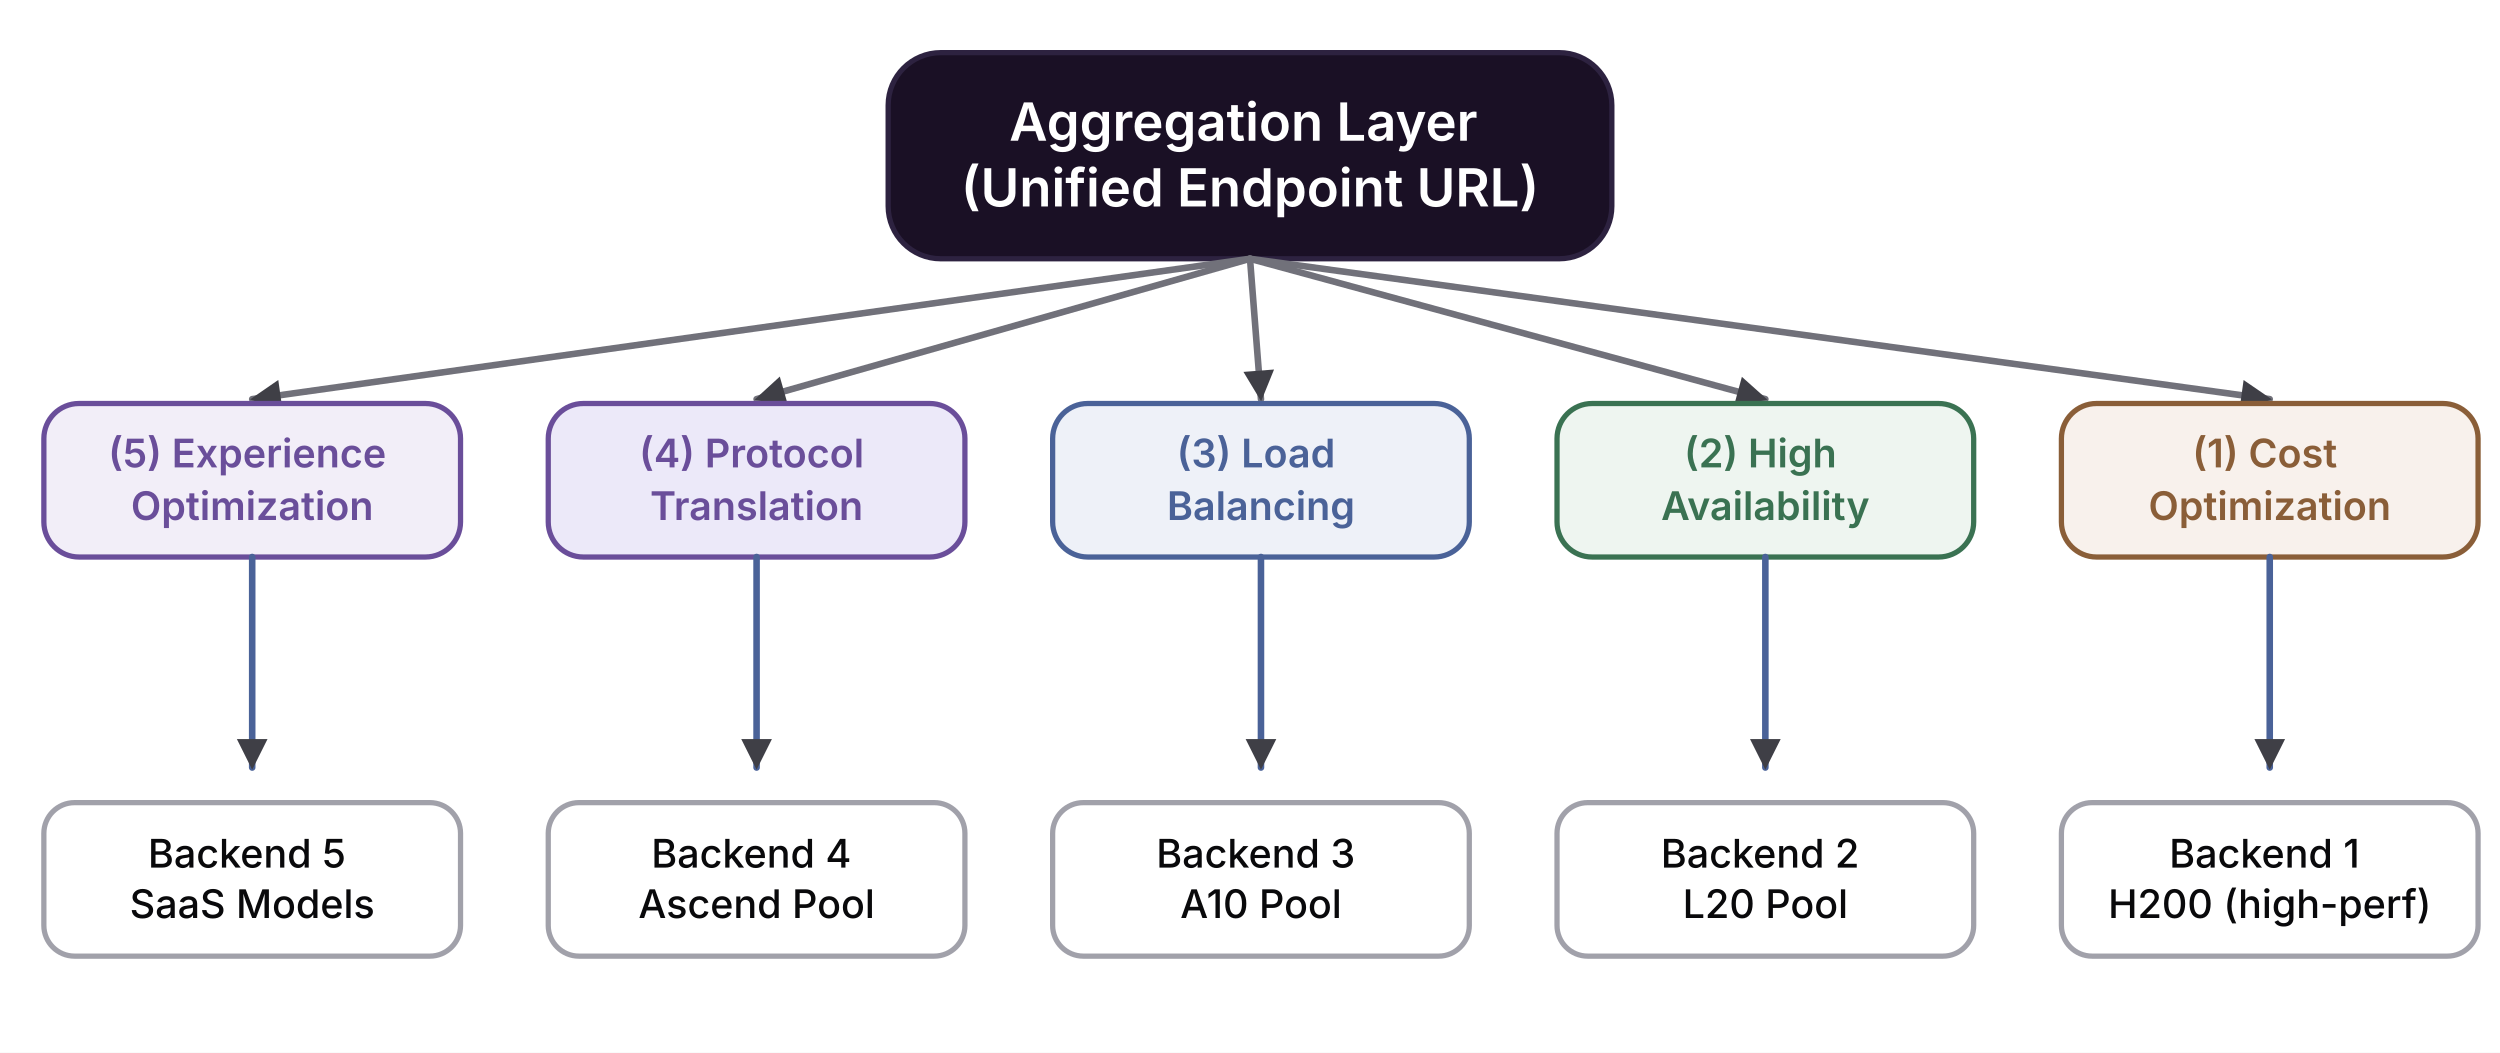
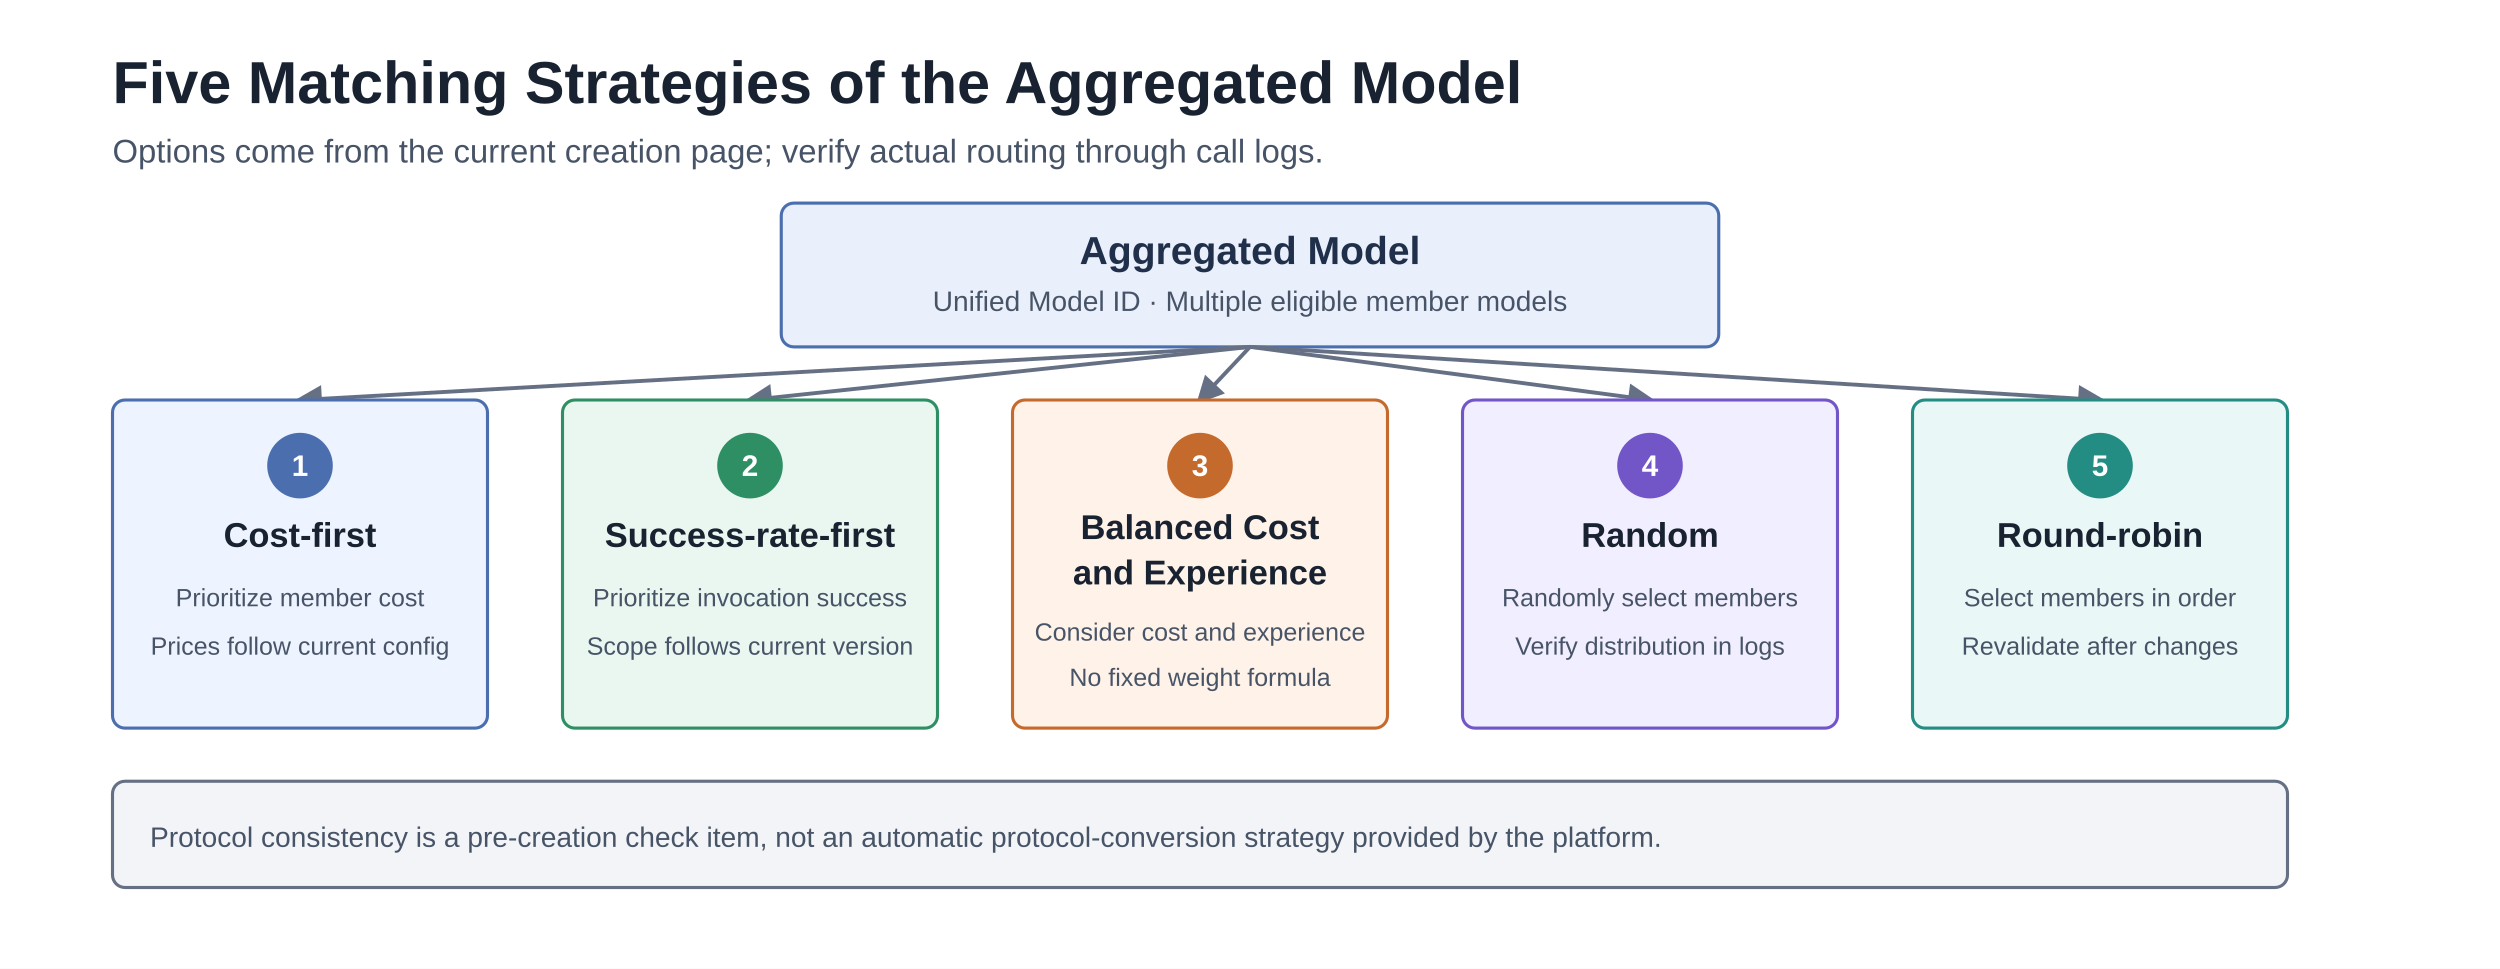
- <svg xmlns="http://www.w3.org/2000/svg" width="1140" height="480" viewBox="0 0 1140 480" role="img" aria-labelledby="title desc">
+ <svg xmlns="http://www.w3.org/2000/svg" width="1600" height="620" viewBox="0 0 1600 620" role="img" aria-labelledby="title desc">
  <defs>
-     <marker id="arrow-dark" viewBox="0 0 14 14" markerWidth="14" markerHeight="14" refX="13" refY="7" orient="auto" markerUnits="userSpaceOnUse">
-       <path d="M0,0 L14,7 L0,14 Z" fill="#3F3F46" />
-     </marker>
-     <marker id="arrow-primary" viewBox="0 0 14 14" markerWidth="14" markerHeight="14" refX="13" refY="7" orient="auto" markerUnits="userSpaceOnUse">
-       <path d="M0,0 L14,7 L0,14 Z" fill="#5F4ECF" />
-     </marker>
-     <marker id="arrow-green" viewBox="0 0 14 14" markerWidth="14" markerHeight="14" refX="13" refY="7" orient="auto" markerUnits="userSpaceOnUse">
-       <path d="M0,0 L14,7 L0,14 Z" fill="#3A7252" />
-     </marker>
-     <marker id="arrow-orange" viewBox="0 0 14 14" markerWidth="14" markerHeight="14" refX="13" refY="7" orient="auto" markerUnits="userSpaceOnUse">
-       <path d="M0,0 L14,7 L0,14 Z" fill="#8A5E38" />
-     </marker>
-     <marker id="arrow-purple" viewBox="0 0 14 14" markerWidth="14" markerHeight="14" refX="13" refY="7" orient="auto" markerUnits="userSpaceOnUse">
-       <path d="M0,0 L14,7 L0,14 Z" fill="#6A4E9A" />
-     </marker>
-     <marker id="arrow-blue" viewBox="0 0 14 14" markerWidth="14" markerHeight="14" refX="13" refY="7" orient="auto" markerUnits="userSpaceOnUse">
-       <path d="M0,0 L14,7 L0,14 Z" fill="#4A6298" />
+     <marker id="arrow" viewBox="0 0 10 10" refX="8" refY="5" markerWidth="7" markerHeight="7" orient="auto-start-reverse">
+       <path d="M 0 0 L 10 5 L 0 10 z" fill="#667085" />
    </marker>
    <style>
-       .agione-text { font-family: Inter, "PingFang SC", "Microsoft YaHei", Arial, sans-serif; letter-spacing: 0; }
-       .node { stroke-width: 2.4; }
-       .section { stroke-width: 2.4; }
-       .flow { fill: none; stroke-linecap: round; stroke-linejoin: round; }
-       .small { font-size: 16px; }
-       .tiny { font-size: 13px; }
+       .title { font: 700 38px Arial, "Microsoft YaHei", sans-serif; fill: #182230; letter-spacing: 0; }
+       .subtitle { font: 400 21px Arial, "Microsoft YaHei", sans-serif; fill: #475467; letter-spacing: 0; }
+       .hub-title { font: 700 25px Arial, "Microsoft YaHei", sans-serif; fill: #20304a; text-anchor: middle; letter-spacing: 0; }
+       .hub-desc { font: 400 18px Arial, "Microsoft YaHei", sans-serif; fill: #475467; text-anchor: middle; letter-spacing: 0; }
+       .card-title { font: 700 22px Arial, "Microsoft YaHei", sans-serif; fill: #182230; text-anchor: middle; letter-spacing: 0; }
+       .card-desc { font: 400 16px Arial, "Microsoft YaHei", sans-serif; fill: #475467; text-anchor: middle; letter-spacing: 0; }
+       .num { font: 700 19px Arial, "Microsoft YaHei", sans-serif; fill: #ffffff; text-anchor: middle; dominant-baseline: central; letter-spacing: 0; }
+       .note { font: 400 18px Arial, "Microsoft YaHei", sans-serif; fill: #475467; letter-spacing: 0; }
    </style>
  </defs>
-   <rect width="100%" height="100%" fill="#FFFFFF" />
-   <rect x="405" y="24" width="330" height="94" rx="24" ry="24" fill="#1A1025" stroke="#2D2240" stroke-width="2.4" class="node" />
-   <text x="570.0" y="64.16" class="agione-text" font-size="24" font-weight="600" fill="#FFFFFF" text-anchor="middle">
-     <tspan x="570.0" dy="0">Aggregation Layer</tspan>
-     <tspan x="570.0" dy="30">(Unified Endpoint URL)</tspan>
-   </text>
-   <path d="M570 118 L115 182" class="flow" stroke="#71717A" stroke-width="3" marker-end="url(#arrow-dark)" />
-   <rect x="20" y="184" width="190" height="70" rx="16" ry="16" fill="#F2EEF8" stroke="#6A4E9A" stroke-width="2.4" class="node" />
-   <text x="115.0" y="213.12" class="agione-text" font-size="18" font-weight="600" fill="#6A4E9A" text-anchor="middle">
-     <tspan x="115.0" dy="0">(5) Experience</tspan>
-     <tspan x="115.0" dy="24">Optimization</tspan>
-   </text>
-   <path d="M115 254 L115 350" class="flow" stroke="#4A6298" stroke-width="3" marker-end="url(#arrow-dark)" />
-   <rect x="20" y="366" width="190" height="70" rx="14" ry="14" fill="#FFFFFF" stroke="#A1A1AA" stroke-width="2.4" class="node" />
-   <text x="115.0" y="395.62" class="agione-text" font-size="18" font-weight="500" fill="#09090B" text-anchor="middle">
-     <tspan x="115.0" dy="0">Backend 5</tspan>
-     <tspan x="115.0" dy="23">SaaS Models</tspan>
-   </text>
-   <path d="M570 118 L345 182" class="flow" stroke="#71717A" stroke-width="3" marker-end="url(#arrow-dark)" />
-   <rect x="250" y="184" width="190" height="70" rx="16" ry="16" fill="#ECE9F9" stroke="#6A4E9A" stroke-width="2.4" class="node" />
-   <text x="345.0" y="213.12" class="agione-text" font-size="18" font-weight="600" fill="#6A4E9A" text-anchor="middle">
-     <tspan x="345.0" dy="0">(4) Protocol</tspan>
-     <tspan x="345.0" dy="24">Translation</tspan>
-   </text>
-   <path d="M345 254 L345 350" class="flow" stroke="#4A6298" stroke-width="3" marker-end="url(#arrow-dark)" />
-   <rect x="250" y="366" width="190" height="70" rx="14" ry="14" fill="#FFFFFF" stroke="#A1A1AA" stroke-width="2.4" class="node" />
-   <text x="345.0" y="395.62" class="agione-text" font-size="18" font-weight="500" fill="#09090B" text-anchor="middle">
-     <tspan x="345.0" dy="0">Backend 4</tspan>
-     <tspan x="345.0" dy="23">Ascend Pool</tspan>
-   </text>
-   <path d="M570 118 L575 182" class="flow" stroke="#71717A" stroke-width="3" marker-end="url(#arrow-dark)" />
-   <rect x="480" y="184" width="190" height="70" rx="16" ry="16" fill="#EEF1F8" stroke="#4A6298" stroke-width="2.4" class="node" />
-   <text x="575.0" y="213.12" class="agione-text" font-size="18" font-weight="600" fill="#4A6298" text-anchor="middle">
-     <tspan x="575.0" dy="0">(3) Load</tspan>
-     <tspan x="575.0" dy="24">Balancing</tspan>
-   </text>
-   <path d="M575 254 L575 350" class="flow" stroke="#4A6298" stroke-width="3" marker-end="url(#arrow-dark)" />
-   <rect x="480" y="366" width="190" height="70" rx="14" ry="14" fill="#FFFFFF" stroke="#A1A1AA" stroke-width="2.4" class="node" />
-   <text x="575.0" y="395.62" class="agione-text" font-size="18" font-weight="500" fill="#09090B" text-anchor="middle">
-     <tspan x="575.0" dy="0">Backend 3</tspan>
-     <tspan x="575.0" dy="23">A10 Pool</tspan>
-   </text>
-   <path d="M570 118 L805 182" class="flow" stroke="#71717A" stroke-width="3" marker-end="url(#arrow-dark)" />
-   <rect x="710" y="184" width="190" height="70" rx="16" ry="16" fill="#EEF5F0" stroke="#3A7252" stroke-width="2.4" class="node" />
-   <text x="805.0" y="213.12" class="agione-text" font-size="18" font-weight="600" fill="#3A7252" text-anchor="middle">
-     <tspan x="805.0" dy="0">(2) High</tspan>
-     <tspan x="805.0" dy="24">Availability</tspan>
-   </text>
-   <path d="M805 254 L805 350" class="flow" stroke="#4A6298" stroke-width="3" marker-end="url(#arrow-dark)" />
-   <rect x="710" y="366" width="190" height="70" rx="14" ry="14" fill="#FFFFFF" stroke="#A1A1AA" stroke-width="2.4" class="node" />
-   <text x="805.0" y="395.62" class="agione-text" font-size="18" font-weight="500" fill="#09090B" text-anchor="middle">
-     <tspan x="805.0" dy="0">Backend 2</tspan>
-     <tspan x="805.0" dy="23">L20 Pool</tspan>
-   </text>
-   <path d="M570 118 L1035 182" class="flow" stroke="#71717A" stroke-width="3" marker-end="url(#arrow-dark)" />
-   <rect x="940" y="184" width="190" height="70" rx="16" ry="16" fill="#F8F1EC" stroke="#8A5E38" stroke-width="2.4" class="node" />
-   <text x="1035.0" y="213.12" class="agione-text" font-size="18" font-weight="600" fill="#8A5E38" text-anchor="middle">
-     <tspan x="1035.0" dy="0">(1) Cost</tspan>
-     <tspan x="1035.0" dy="24">Optimization</tspan>
-   </text>
-   <path d="M1035 254 L1035 350" class="flow" stroke="#4A6298" stroke-width="3" marker-end="url(#arrow-dark)" />
-   <rect x="940" y="366" width="190" height="70" rx="14" ry="14" fill="#FFFFFF" stroke="#A1A1AA" stroke-width="2.4" class="node" />
-   <text x="1035.0" y="395.62" class="agione-text" font-size="18" font-weight="500" fill="#09090B" text-anchor="middle">
-     <tspan x="1035.0" dy="0">Backend 1</tspan>
-     <tspan x="1035.0" dy="23">H200 (high-perf)</tspan>
-   </text>
+   <rect width="1600" height="620" fill="#ffffff" />
+   <text x="72" y="66" class="title">Five Matching Strategies of the Aggregated Model</text>
+   <text x="72" y="104" class="subtitle">Options come from the current creation page; verify actual routing through call logs.</text>
+   <g transform="translate(500 130)">
+     <rect width="600" height="92" rx="8" fill="#eaf0fb" stroke="#4b6fae" stroke-width="2" />
+     <text x="300" y="39" class="hub-title">Aggregated Model</text>
+     <text x="300" y="69" class="hub-desc">Unified Model ID · Multiple eligible member models</text>
+   </g>
+   <g stroke="#667085" stroke-width="2.5" marker-end="url(#arrow)">
+     <line x1="800" y1="222" x2="192" y2="256" />
+     <line x1="800" y1="222" x2="480" y2="256" />
+     <line x1="800" y1="222" x2="768" y2="256" />
+     <line x1="800" y1="222" x2="1056" y2="256" />
+     <line x1="800" y1="222" x2="1344" y2="256" />
+   </g>
+   <g transform="translate(72 256)">
+     <rect width="240" height="210" rx="8" fill="#edf3ff" stroke="#4b6fae" stroke-width="2" />
+     <circle cx="120" cy="42" r="21" fill="#4b6fae" />
+     <text x="120" y="42" class="num">1</text>
+     <text x="120" y="94" class="card-title">Cost-first</text>
+     <text x="120" y="132" class="card-desc">Prioritize member cost</text>
+     <text x="120" y="163" class="card-desc">Prices follow current config</text>
+   </g>
+   <g transform="translate(360 256)">
+     <rect width="240" height="210" rx="8" fill="#eaf7f0" stroke="#2f8f64" stroke-width="2" />
+     <circle cx="120" cy="42" r="21" fill="#2f8f64" />
+     <text x="120" y="42" class="num">2</text>
+     <text x="120" y="94" class="card-title">Success-rate-first</text>
+     <text x="120" y="132" class="card-desc">Prioritize invocation success</text>
+     <text x="120" y="163" class="card-desc">Scope follows current version</text>
+   </g>
+   <g transform="translate(648 256)">
+     <rect width="240" height="210" rx="8" fill="#fff2e8" stroke="#c56a2d" stroke-width="2" />
+     <circle cx="120" cy="42" r="21" fill="#c56a2d" />
+     <text x="120" y="42" class="num">3</text>
+     <text x="120" y="89" class="card-title">Balanced Cost</text>
+     <text x="120" y="118" class="card-title">and Experience</text>
+     <text x="120" y="154" class="card-desc">Consider cost and experience</text>
+     <text x="120" y="183" class="card-desc">No fixed weight formula</text>
+   </g>
+   <g transform="translate(936 256)">
+     <rect width="240" height="210" rx="8" fill="#f1eeff" stroke="#7256c8" stroke-width="2" />
+     <circle cx="120" cy="42" r="21" fill="#7256c8" />
+     <text x="120" y="42" class="num">4</text>
+     <text x="120" y="94" class="card-title">Random</text>
+     <text x="120" y="132" class="card-desc">Randomly select members</text>
+     <text x="120" y="163" class="card-desc">Verify distribution in logs</text>
+   </g>
+   <g transform="translate(1224 256)">
+     <rect width="240" height="210" rx="8" fill="#e9f7f6" stroke="#238c83" stroke-width="2" />
+     <circle cx="120" cy="42" r="21" fill="#238c83" />
+     <text x="120" y="42" class="num">5</text>
+     <text x="120" y="94" class="card-title">Round-robin</text>
+     <text x="120" y="132" class="card-desc">Select members in order</text>
+     <text x="120" y="163" class="card-desc">Revalidate after changes</text>
+   </g>
+   <rect x="72" y="500" width="1392" height="68" rx="8" fill="#f2f4f7" stroke="#667085" stroke-width="2" />
+   <text x="96" y="542" class="note">Protocol consistency is a pre-creation check item, not an automatic protocol-conversion strategy provided by the platform.</text>
</svg>
